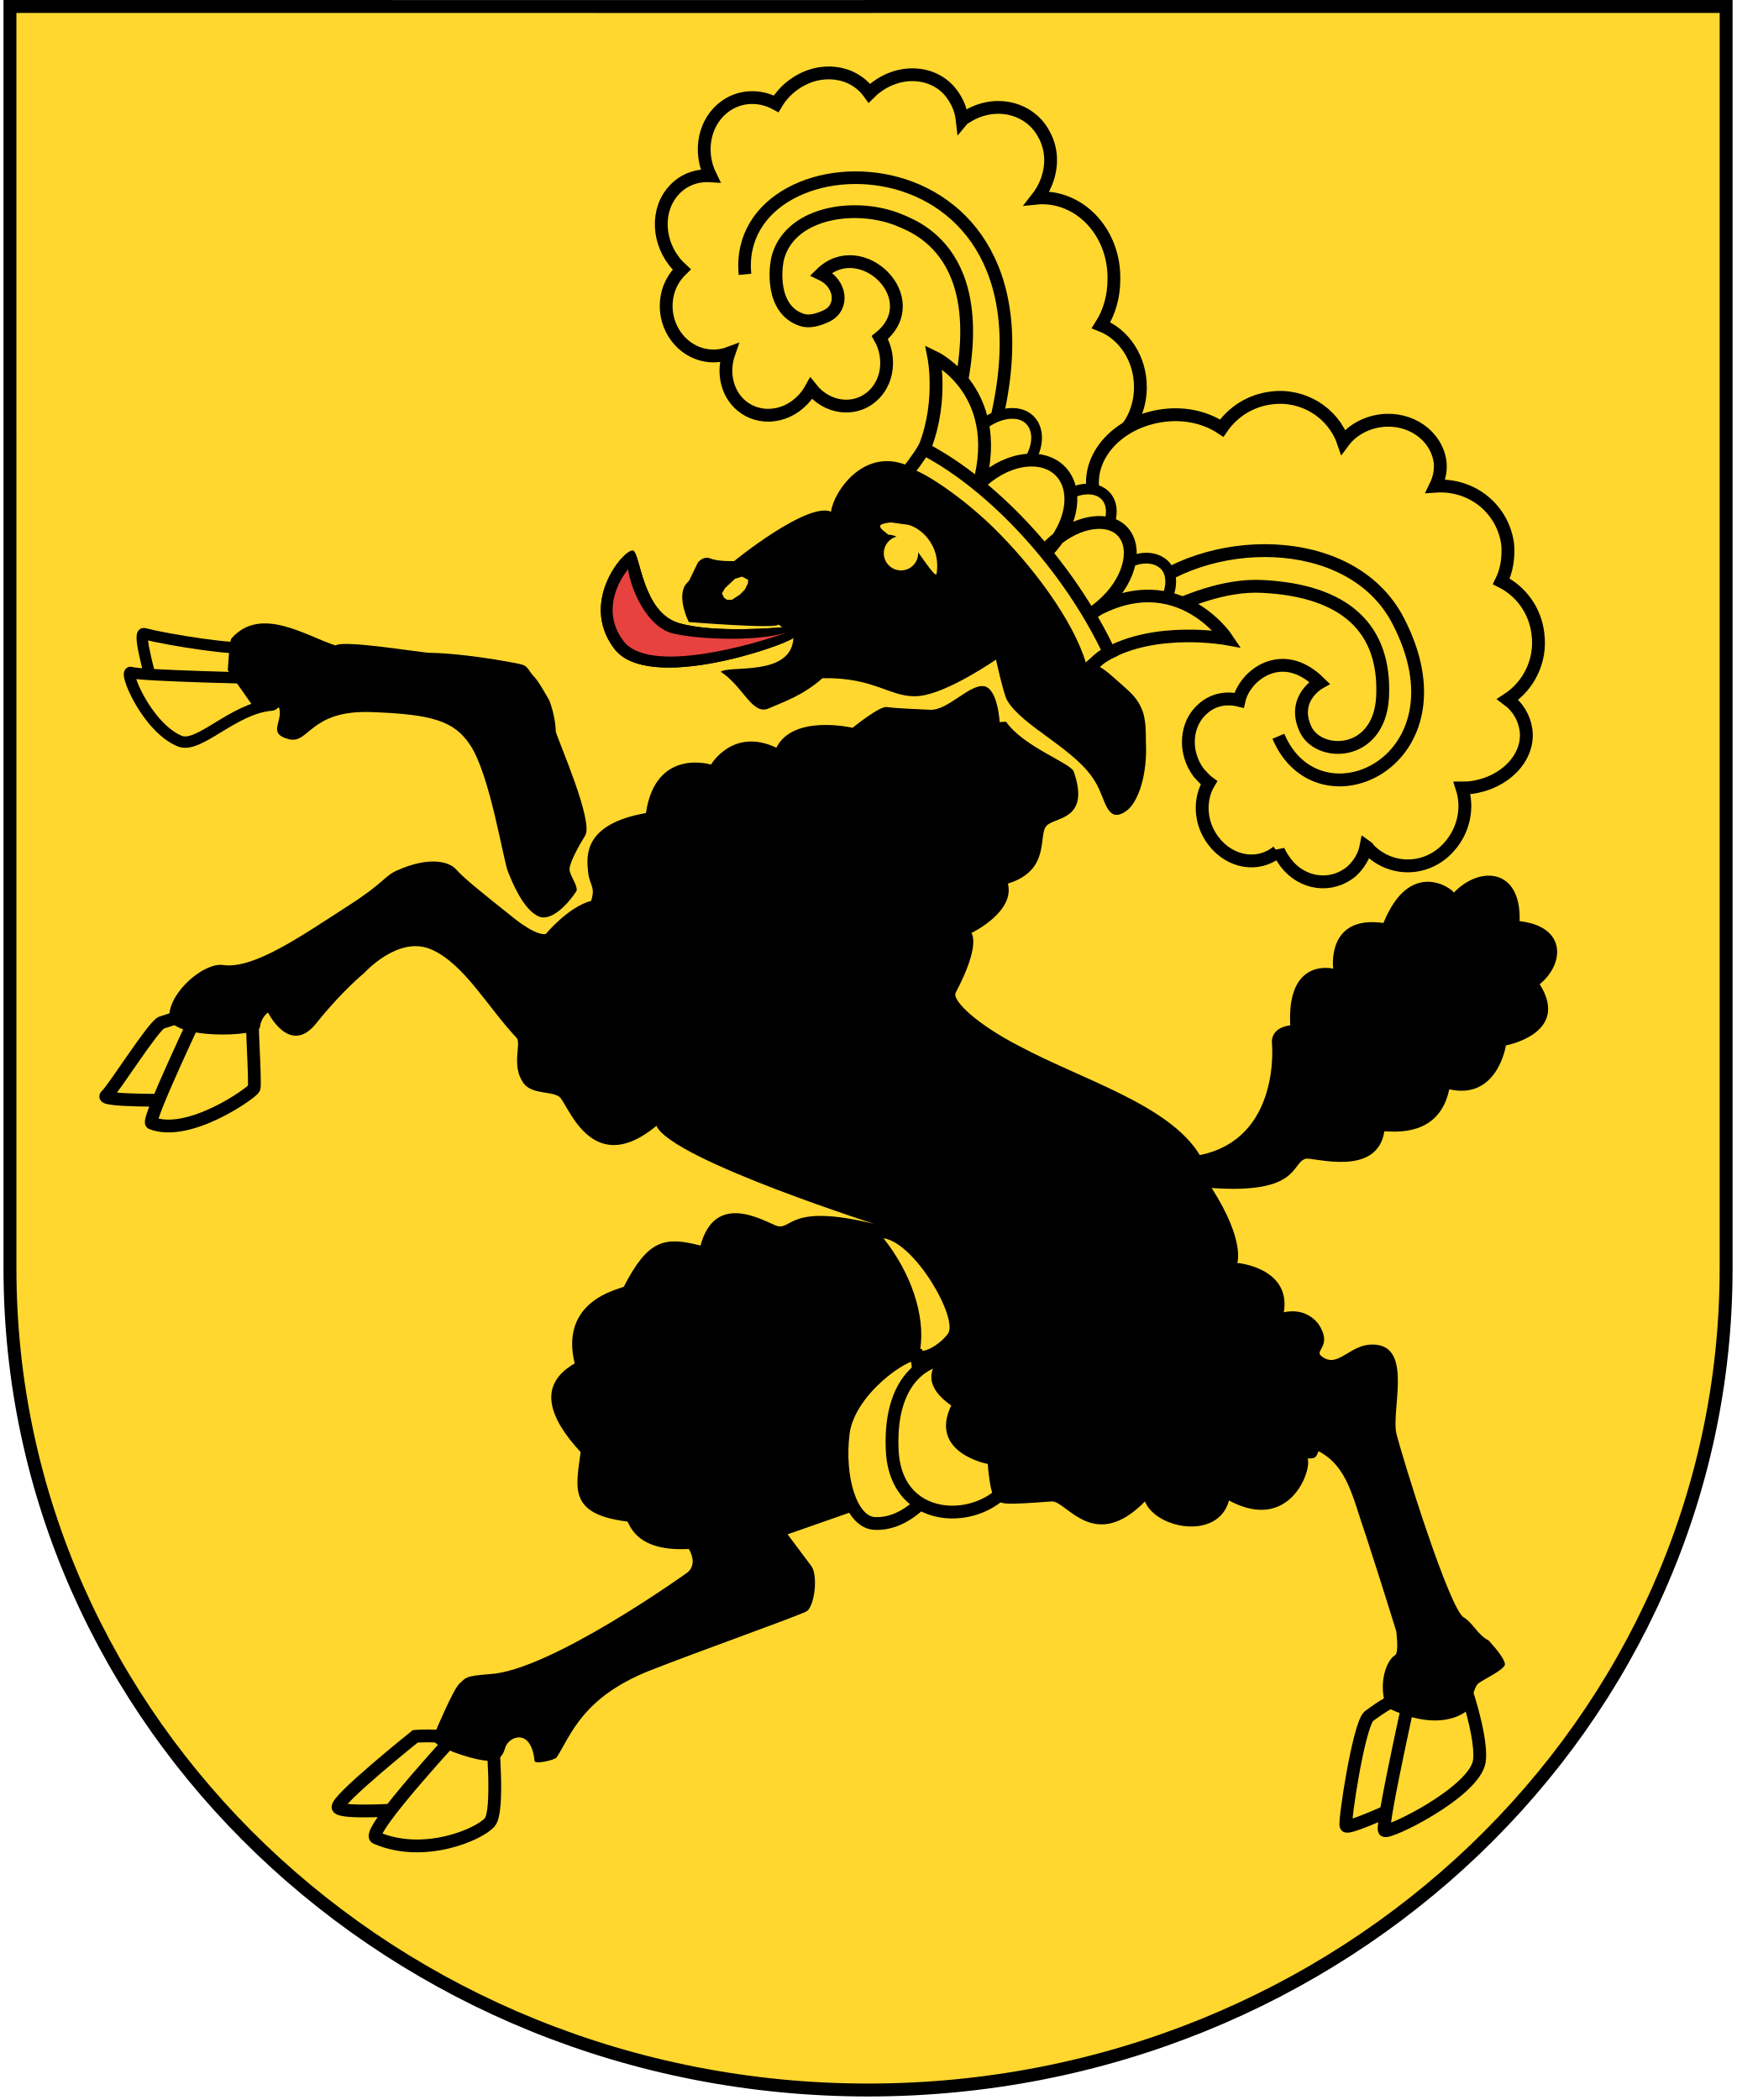
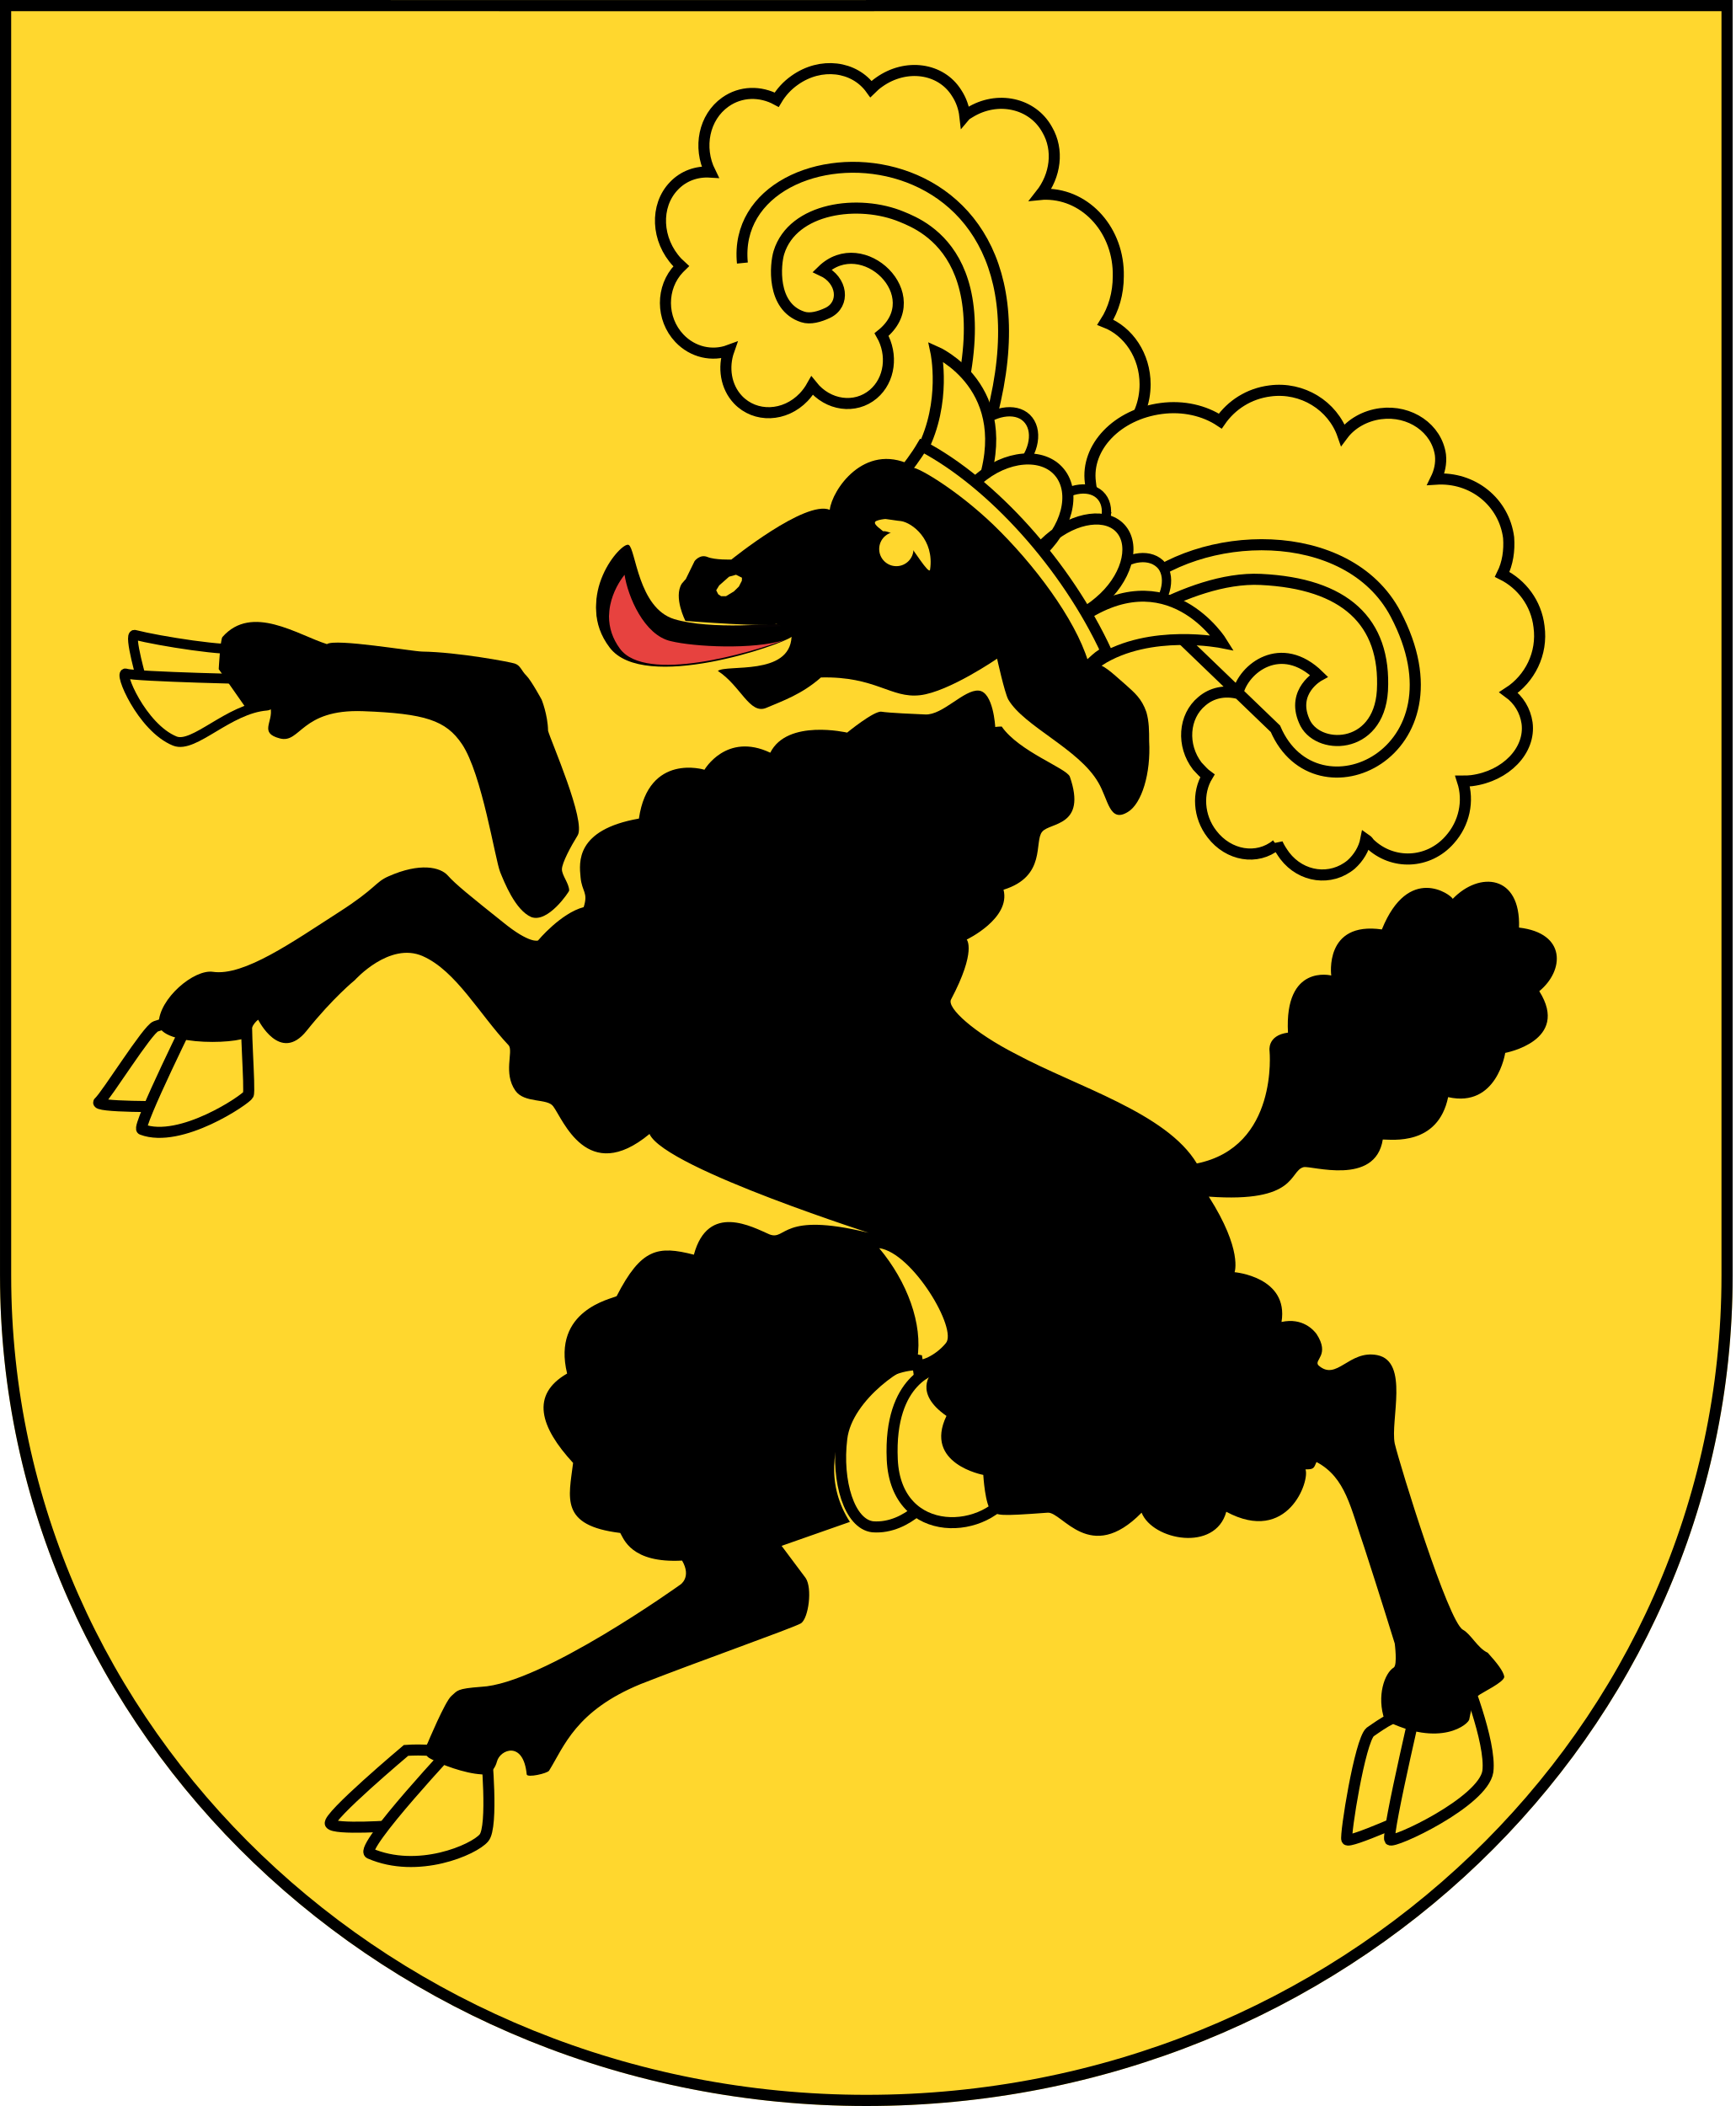
- <svg xmlns="http://www.w3.org/2000/svg" height="2298" width="1900">
-   <path d="M949.4 7.069H1889v1381c0 497-420 899-939 899-518.7 0-939.1-402-939.1-899l-.02-1381 938.5.069z" fill="#ffd72e" />
-   <path d="M949.4 7.069H1889v1381c0 497-420 899-939 899-518.7 0-939.1-402-939.1-899l-.02-1381 938.5.069z" stroke="#000" stroke-width="14.14" fill="none" />
-   <path d="M166.5 747.7s60.5 14.3 93.1 2.5c19.4-7 21.1-43.5 15.7-42-14.6 4.3-91.4-8-117.7-14.8-7.5-1.9 8.9 54.3 8.9 54.3z" stroke="#000" stroke-miterlimit="10" stroke-width="12.43" fill="none" />
-   <path d="M294 742.6s-141.5-3.1-150.5-6.7c-9.1-3.6 16.9 60.1 53.2 75.1 20.9 8.6 58.5-36 100.2-39.4 10.3-.8-2.9-29-2.9-29" fill="#ffd72e" />
-   <path d="M253.4 698.5c-2.4 2.5-4.1 35-4.1 35l31.8 45.3s25.5-8.5 24.7-3c3.1 15.2-12.9 27 10 33 22.8 6.1 22.7-32 90.6-29.6 67.8 2.5 90.5 10 107.9 35.7 22 32.5 36.2 126 41.8 139.5 4.2 10.1 16.1 40.9 33.7 48.6 18.4 7 41.4-27.7 41.4-28.7 0-7.8-7.9-16.4-7.9-23.2 0-6.9 9.8-25.1 17.1-36.8 9.5-15.3-29.6-103.7-32.2-113.8-.3-17.4-7-33.8-7-33.8s-11.3-20.8-16.6-26.1c-5.4-5.2-6.4-11.2-12.8-13.2-4.7-1.6-61.8-12.4-100.8-13-11.3-.2-94.5-14.5-103.8-8.1-32.1-10.1-81.7-44-113.8-7.8" />
-   <path d="M1003 1482c1 6 19 140 19 144s-28.3 44-66.3 41c-24.8-3-38.7-50-33-98 5.6-48 68.4-90 80.3-87z" stroke="#000" stroke-width="13.99" fill="none" />
-   <path d="M1108 1618c-27-43-83-129-83-129s-52.7 10-48.6 98c4.2 88 106.6 81 131.6 31" fill="#ffd72e" />
-   <g stroke="#000" fill="none">
-     <path d="M1108 1618c-27-43-83-129-83-129s-52.7 10-48.6 98c4.2 88 106.6 81 131.6 31z" stroke-width="13.99" />
-     <path d="M294 742.6s-141.5-3.1-150.5-6.7c-9.1-3.6 16.9 60.1 53.2 75.1 20.9 8.6 58.5-36 100.2-39.4 10.3-.8-2.9-29-2.9-29z" stroke-miterlimit="10" stroke-width="12.43" />
-     <path d="M225.9 1104l-33.3 100s-84.5 1-76.4-5c8-7 51.9-77 60.6-80s49.1-15 49.1-15z" stroke-miterlimit="10" stroke-width="13.99" />
-   </g>
-   <path d="M222.5 1096s58.3 9 54.7 8 3.1 83 .7 87c-2.3 5-71.3 54-112 38-6-2 56.6-133 56.6-133" fill="#ffd72e" />
-   <path d="M222.5 1096s58.3 9 54.7 8 3.1 83 .7 87c-2.3 5-71.3 54-112 38-6-2 56.6-133 56.6-133z" stroke="#000" stroke-miterlimit="10" stroke-width="13.99" fill="none" />
-   <path d="M454.5 1900s41.7-3 48.9 7-60.1 73-60.1 73-69.2 5-73.3-2 84.5-78 84.5-78z" stroke="#000" stroke-width="13.99" fill="none" />
-   <path d="M508.2 1888l30.4 11s7.9 83-2.6 95c-10.7 13-72.2 40-124.6 17-12.3-6 96.8-123 96.8-123" fill="#ffd72e" />
-   <path d="M508.2 1888l30.4 11s7.9 83-2.6 95c-10.7 13-72.2 40-124.6 17-12.3-6 96.8-123 96.8-123zm989.8-10c14-10 29-22 53-23l-4 114s-72 34-74 29 14-110 25-120z" stroke="#000" stroke-width="13.99" fill="none" />
-   <path d="M1550 1824s-39 173-35 179c3 5 99-42 104-76 4-33-26-110-26-110l-43 7z" fill="#ffd72e" />
-   <path d="M1550 1824s-39 173-35 179c3 5 99-42 104-76 4-33-26-110-26-110l-43 7z" stroke="#000" stroke-width="13.99" fill="none" />
-   <path d="M1037 1460c-11 14-28 21-30 17 6-38-10.6-85-40.2-122 35.2 5 83.2 90 70.2 105m-471.4-324c4.9 7-6.2 30 7.1 49 9.8 14 34.8 8 41.1 17 10.6 14 36.9 86 104.6 30 17 38 257.1 113 237 107-94.6-23-88.1 9-106.6 2-18.5-8-66.7-35-82.2 22-39-10-57.2-7-83.9 45-5.4 3-70.6 15-53.8 84-40 23-29.5 58 6.5 97-4.7 38-14.7 68 51.2 76 3.8 6 11.5 33 67.2 30 10.5 18-1.8 26-1.8 26s-150.6 108-216.6 111c-26.7 2-25.4 4-32.3 10s-25.7 51-25.7 51-7.5 12 3.1 17c10.4 6 36.9 16 55.3 17 5.6 1 13.6-2 16.9-14 3.4-13 28.7-23 32.3 14 .4 4 22.4-1 24.3-4 16.2-26 28.8-65 99.5-94 58.3-23 166-61 174.3-66 8.2-6 12.3-38 5-49-7.4-10-26.2-35-26.2-35s68.3-24 74.2-26c-50.6-78 20.3-179 89.9-163-2 2-21 23 15 48-25 52 40 64 40 64s2 34 9 39 7 6 61 2c16-1 46 57 102 0 12 30 80 43 92-1 67 36 91-34 86-46 9 0 9-1 12-8 32 17 37 50 52 93 16 49 33 104 33 104s3 23-1 26c-10 6-19 31-10 57 61 31 92 4 92-1 1-5 4-21 9-25s29-15 29-21c-1-6-8-15-18-26-11-5-18-20-27-25-16-9-68-177-74-202-5-25 16-89-19-96-31-6-44 29-64 11-5-6 13-11-2-34-3-4-15-18-38-13 8-49-51-54-51-54s9-24-28-82c97 7 87-28 103-32 8-2 78 21 86-30 10 0 60 7 71-46 53 12 62-48 62-48s71-13 37-67c27-22 30-63-22-69 2-57.5-43-61.3-72-31.2-2-4.6-48-38.2-77 33.2-63-9-55 50-55 50s-51-13-47 62c-23 3-20 20-20 20s10 104-79 122c-33-55-130-83-197-119-45-23-75-50-70-59 28-53 17-65 17-65s48-22.9 40-54.1c47-14.5 33-52.6 42-62.9 8-10.3 49-5.3 30-59.9-4-9.3-55-27.1-74-54.3-4 0-7 .5-7 .5s-2-38.2-18-39.5-39 26.8-58 25.9c-10-.4-39.6-1.7-47.6-3-8.1-1.2-37.3 22.7-37.3 22.7s-65-15.2-83.5 21.8c-47.7-22.6-71.5 18.5-71.5 18.5s-60.7-18.9-71.2 53c-69.1 12.1-64.9 47.7-63.4 63.6 1.4 16 8.6 16.2 3.4 32.5-24.9 6.5-49.6 36.2-49.6 36.2s-8.9 4-38.3-20c-35-27.9-51.6-41.3-59.7-50.5-8.2-9.2-30.3-14.3-64.5.9-14.8 6.5-12.8 12.6-54.2 39.1-49.1 31.5-102.7 69.5-136.5 64.5-20.5-3-58.5 29-58.9 56-.3 26 98.2 23 99.3 12 1.2-11 8.8-16 8.8-16s23.8 48 52.6 12 52.4-55 52.4-55 37.6-42 73.8-26 61.4 63 93.5 97" />
-   <path d="M815.3 300.2C799.4 138.5 1185 135 1084 483.4" stroke="#000" stroke-width="13.8" fill="none" />
-   <path d="M1145 616.5c10 7.9 72-130.1 84-142.9 12-12.7 19-30.4 19-50.1 0-31.2-18-57.8-43-67.6 9-14.2 14-31.4 14-50.1 1-48.9-34-88.9-78-89.3-2-.1-4 .1-6 .3 16-20.4 20-48.4 7-70.7-16-29.1-54-37.3-84-18.4-2 1.1-4 2.4-5 3.6-1-8.9-4-17.5-9-25.1-17-27.26-54.8-32.45-83.7-11.75-3.3 2.3-6.2 4.86-8.9 7.55-18-25.25-54.3-29.77-82.5-9.59-8.2 5.79-14.7 13.09-19.5 21.19-17.6-9.6-38.8-9.4-55.6 2.6-23.1 16.5-29.6 49.3-16.4 76.2-14.5-.9-28.7 4-39.1 15-20.9 21.7-19.2 59 3.6 83.4 1.4 1.4 2.9 2.8 4.3 4.1-.8.8-1.6 1.5-2.4 2.3-19.8 20.7-19.7 54.8.3 76.1 14.6 15.5 35.6 19.9 53.6 13.2-6.5 18.6-3.4 39.6 9.8 53.7 18.8 19.9 50.6 18.8 71.1-2.7 3.6-3.8 6.6-8 9.1-12.5 17.2 21.7 46.6 25.8 66.2 9.2 18.1-15.4 21.4-43.1 9-64.9 52.1-42.2-20.6-112.6-64.3-69.6 22.1 10.3 25.1 36.6 6.2 45.9-9 4.3-19.1 7.2-27.2 4.5-34.3-11.2-29.6-57.8-25.8-70.1 15-48.9 86.4-58.5 133.2-38.8 24 10 122 49 42 264.6" stroke="#000" stroke-width="14" fill="none" />
-   <path d="M1650 765.4c23-15 37-42.6 33-72-3-25.9-19-46.7-40-57.2 6-12.2 8-25.9 7-40.2-5-39-39-66.7-79-64 4-8.2 6-17.1 5-26.4-4-29.2-33-49.4-65-45.2-17 2.2-32 11-41 23.2-11-32-44-52.8-79-48.1-23 2.9-42 15.5-54 33-17-11.4-40-17-64-13.8-48 6.3-82 42.4-77 80.8 1 12.3 6 23.4 14 32.4l-71 48.5 66 94.7s95-73.4 176-69.4c91 4.4 136 45.8 132 121.7-4 66.1-72 65.6-85 32.9-14-32.6 16-49.2 16-49.2-41-40.5-82-7.9-88 19.2-14-3.4-28-.8-39 8.7-20 16.7-22 48.4-5 70.8 4 4.2 7 7.9 11 10.8-11 18.3-10 44.3 5 63.7 18 23.7 49 28.9 70 11.6 0-.4 1-.9 1-1.3 2 4.7 5 9.2 8 13.4 18 23.7 50 28 72 9.6 8-7.2 14-17 16-27.5 2 1.4 3 2.9 4 4.3 25 24.3 64 22.5 87-3.9 16-17.9 21-42.5 14-64.2 4 0 7-.1 10-.5 37-4.9 64-33.1 60-63.1-2-13.6-9-25.2-20-33.3" fill="#ffd72e" />
-   <path d="M1650 765.4c23-15 37-42.6 33-72-3-25.9-19-46.7-40-57.2 6-12.2 8-25.9 7-40.2-5-39-39-66.7-79-64 4-8.2 6-17.1 5-26.4-4-29.2-33-49.4-65-45.2-17 2.2-32 11-41 23.2-11-32-44-52.8-79-48.1-23 2.9-42 15.5-54 33-17-11.4-40-17-64-13.8-48 6.3-82 42.4-77 80.8 1 12.3 6 23.4 14 32.4l-71 48.5 66 94.7s95-73.4 176-69.4c91 4.4 136 45.8 132 121.7-4 66.1-72 65.6-85 32.9-14-32.6 16-49.2 16-49.2-41-40.5-82-7.9-88 19.2-14-3.4-28-.8-39 8.7-20 16.7-22 48.4-5 70.8 4 4.2 7 7.9 11 10.8-11 18.3-10 44.3 5 63.7 18 23.7 49 28.9 70 11.6 0-.4 1-.9 1-1.3 2 4.7 5 9.2 8 13.4 18 23.7 50 28 72 9.6 8-7.2 14-17 16-27.5 2 1.4 3 2.9 4 4.3 25 24.3 64 22.5 87-3.9 16-17.9 21-42.5 14-64.2 4 0 7-.1 10-.5 37-4.9 64-33.1 60-63.1-2-13.6-9-25.2-20-33.3zm-251 40.3c44 104.1 211 27.3 131-126.5-52-100.2-214-95.1-287-25.6" stroke="#000" stroke-width="14.06" fill="none" />
-   <path d="M1141 605.6c11 13.7 35 10.8 54-6.2 20-17 27-41.9 16-55.6s-36-10.9-55 6.2c-19 17-26 41.9-15 55.6m-82-82.1c11 14.3 36 12.1 55-5 20-17 26-42.5 15-56.7-11-14.3-36-12.1-56 4.9-19 17.1-25 42.6-14 56.8m145 159.4c12 14.2 37 11.7 56-5.7 20-17.4 27-43 16-57.2-12-14.3-37-11.7-56 5.6-20 17.4-27 43.1-16 57.3" fill="#ffd72e" />
-   <path d="M1141 605.6c11 13.7 35 10.8 54-6.2 20-17 27-41.9 16-55.6s-36-10.9-55 6.2c-19 17-26 41.9-15 55.6zm-82-82.1c11 14.3 36 12.1 55-5 20-17 26-42.5 15-56.7-11-14.3-36-12.1-56 4.9-19 17.1-25 42.6-14 56.8zm145 159.4c12 14.2 37 11.7 56-5.7 20-17.4 27-43 16-57.2-12-14.3-37-11.7-56 5.6-20 17.4-27 43.1-16 57.3z" stroke="#000" stroke-width="11.73" fill="none" />
-   <path d="M1008 498.9c25-52.7 14-108.2 14-108.2s83 39.3 46 151c-4-3.7-39-31.1-60-42.8m201 218.2c55-32.6 134-17.9 134-17.9s-59-89.1-159-22c4 3.4 17 18.8 25 39.9" fill="#ffd72e" />
-   <path d="M1008 498.9c25-52.7 14-108.2 14-108.2s83 39.3 46 151c-4-3.7-39-31.1-60-42.8z" stroke="#000" stroke-width="14.06" fill="none" />
-   <path d="M1209 717.1c55-32.6 134-17.9 134-17.9s-59-89.1-159-22c4 3.4 17 18.8 25 39.9z" stroke="#000" stroke-width="13.8" fill="none" />
-   <path d="M868.3 698c-10.2 8.6-159.1 60.8-196.1 11.8-39.8-52.5 13.1-111.3 20.9-107.1 7.7 4.2 10.2 67.4 49.8 79.1 39.5 11.7 113.4 4.6 113.4 4.6l12 11.6z" fill="#050102" />
-   <path d="M1051 617.1c19 22.8 58 19.2 89-8s41-67.8 23-90.6-58-19.3-88 7.9c-31 27.3-42 67.9-24 90.7" fill="#ffd72e" />
-   <path d="M1128 673c15 19.1 50 14.4 78-10.3 29-24.8 39-60.2 24-79.3-15-19-50-14.4-78 10.4-28 24.7-39 60.2-24 79.2" fill="#ffd72e" />
-   <path d="M1051 617.1c19 22.8 58 19.2 89-8s41-67.8 23-90.6-58-19.3-88 7.9c-31 27.3-42 67.9-24 90.7zm77 55.9c15 19.1 50 14.4 78-10.3 29-24.8 39-60.2 24-79.3-15-19-50-14.4-78 10.4-28 24.7-39 60.2-24 79.2z" stroke="#000" stroke-width="14.06" fill="none" />
-   <path d="M987.3 523.8C1099 586.1 1165 697.5 1182 737.3c14-6.9 19-17.5 32-23.3-44-93.6-126-183-203-222.9-7 11.7-14.9 21.6-23.7 32.7" fill="#ffd72e" />
-   <path d="M987.3 523.8C1099 586.1 1165 697.5 1182 737.3c14-6.9 19-17.5 32-23.3-44-93.6-126-183-203-222.9-7 11.7-14.9 21.6-23.7 32.7z" stroke="#000" stroke-width="14.06" fill="none" />
-   <path d="M1086 576.2c44 42.8 88 102.3 102 148-2 2.7 7-2 3-.1 17 6.4 20 10.6 38 26.3 9 8.2 17 14.7 22 29.4 3 10.4 3 21 3 31.6 2 35.1-8 68.1-23 77.1-20 12.4-21-13.9-32-32.3-21-36.5-80-60.7-97-90.1-4-7.6-12-44.3-12-44.3s-52 36-83 39.7c-31.7 3.7-47.8-20.7-107-19.3-20.7 18.4-41.4 25.5-58.8 33-18.1 7.9-27.6-23.9-52.4-40.1 9.4-7.4 77.5 5.7 79.5-37.1-10.2 8.6-159.1 60.8-196.1 11.8-39.8-52.5 13.1-111.3 20.9-107.1 7.7 4.2 10.2 67.4 49.8 79.1 39.5 11.7 113.4 4.6 113.4 4.6s-2.5-1.5-4.4-3c-1.4 5.1-98.1-2.7-98.1-2.7s-13.1-25.7-3.9-40.5c3.8-4.7 4.2-4.7 4.2-4.7l9.6-19.8s5.7-7.9 13.9-4.5 25.8 2.8 25.8 2.8 79.7-65 106.1-54.1c2.4-21.2 36.7-73.4 87.2-48.9 3.1-1.9.1 2 2.5 3.1 6.8.2 47.8 24.4 86.8 62.1" />
-   <path d="M671.8 654.9c-.9 4.2-1.3 8.3-1.4 12.2 0 12.2 3.9 23.7 11.8 34.2 28 37.3 141.8 4.2 179-9.2-34.2 10.6-98.7 7.3-123.7 1.3-29.1-6.3-46.7-47.5-50.2-70.2v-.1c-5.7 7-12.6 18.2-15.5 31.8" fill="#e7423f" />
-   <g fill="#ffd72e">
-     <path d="M999.8 598.2c-2-1.8-19.6-13.8-27.5-13-2.4-2.3-13.3-8.8-7.4-11.4 3.1-1.4 9-2.1 10.2-2.1 1.3 0 14.4 2.2 17.2 2.3 12.7 1.8 37.7 20.6 32.7 53.7-1 6.7-20-24.8-25.2-29.5m-195.4 35.1l7.7-2.3 6.6 3.5-.1 3.5-3.3 6.9-5.5 5.7-8.8 5.7h-5.5l-3.2-2.3-2.2-4.7 3.3-5.7 11-10.3z" />
-     <circle cx="986" cy="605.4" r="18.8" />
+ <svg xmlns="http://www.w3.org/2000/svg" width="445" height="540" viewBox="0 0 445 540">
+   <g fill="none" fill-rule="evenodd">
+     <path fill="#FFD72E" fill-rule="nonzero" d="M222.031,9.4661121e-15 L444.318,0 L444.318,327.079 C444.318,444.789 344.956,540 222.173,540 C99.461,540 0.005,444.789 0.005,327.079 L0,0 L222.026,0.016 L222.031,9.4661121e-15 Z" />
+     <path stroke="#000" stroke-width="2.863" d="M223.107,1.432 L223.102,1.448 L1.432,1.432 L1.436,327.079 C1.436,443.948 100.2,538.568 222.173,538.568 C344.188,538.568 442.886,443.976 442.886,327.079 L442.886,1.432 L223.107,1.432 Z" />
+     <path stroke="#000" stroke-width="2.517" d="M36.633,175.402 C36.633,175.402 50.776,178.725 58.397,175.983 C62.932,174.356 63.329,165.872 62.067,166.221 C58.654,167.22 40.701,164.361 34.553,162.781 C32.8,162.339 36.633,175.402 36.633,175.402 Z" />
+     <path fill="#FFD72E" fill-rule="nonzero" d="M66.583,174.246 C66.583,174.246 33.338,173.532 31.224,172.702 C29.086,171.872 35.194,186.554 43.723,190.012 C48.633,191.994 57.467,181.714 67.264,180.93 C69.684,180.746 66.583,174.246 66.583,174.246" />
+     <path fill="#000" fill-rule="nonzero" d="M57.054,163.318 C56.49,163.907 56.09,171.573 56.09,171.573 L63.573,182.257 C63.573,182.257 69.573,180.252 69.385,181.55 C70.115,185.135 66.35,187.918 71.738,189.333 C77.104,190.772 77.08,181.785 93.058,182.351 C109.013,182.941 114.355,184.71 118.449,190.772 C123.626,198.437 126.968,220.49 128.286,223.674 C129.274,226.056 132.074,233.321 136.216,235.137 C140.546,236.788 145.958,228.603 145.958,228.367 C145.958,226.528 144.099,224.499 144.099,222.896 C144.099,221.268 146.405,216.975 148.123,214.216 C150.359,210.607 141.158,189.757 140.546,187.375 C140.475,183.271 138.899,179.403 138.899,179.403 C138.899,179.403 136.24,174.497 134.992,173.247 C133.722,172.021 133.486,170.606 131.98,170.134 C130.874,169.757 117.437,167.209 108.26,167.068 C105.601,167.021 86.022,163.648 83.834,165.157 C76.28,162.775 64.608,154.78 57.054,163.318" />
+     <path stroke="#000" stroke-width="2.833" d="M235.185,348.67 C235.425,350.059 239.756,381.075 239.756,382.001 C239.756,382.926 232.947,392.185 223.805,391.49 C217.839,390.796 214.495,379.917 215.866,368.807 C217.213,357.697 232.322,347.976 235.185,348.67 Z" />
+     <path fill="#FFD72E" fill-rule="nonzero" d="M258.452,381.669 C252.145,371.391 239.064,350.835 239.064,350.835 C239.064,350.835 226.753,353.225 227.711,374.259 C228.692,395.293 252.612,393.62 258.452,381.669" />
+     <g stroke="#000" transform="translate(25.295 172.668)">
+       <path stroke-width="2.833" d="M234.257,209.001 C227.95,198.723 214.868,178.167 214.868,178.167 C214.868,178.167 202.558,180.557 203.515,201.591 C204.497,222.625 228.417,220.952 234.257,209.001 Z" />
+       <path stroke-width="2.517" d="M42.387,1.578 C42.387,1.578 9.143,0.864 7.028,0.034 C4.89,-0.796 10.999,13.886 19.527,17.343 C24.437,19.326 33.271,9.046 43.068,8.262 C45.488,8.078 42.387,1.578 42.387,1.578 Z" />
+       <path stroke-width="2.833" d="M26.395,86.884 L18.423,111.064 C18.423,111.064 -1.808,111.306 0.131,109.855 C2.046,108.163 12.557,91.236 14.64,90.511 C16.723,89.786 26.395,86.884 26.395,86.884 Z" />
+     </g>
+     <path fill="#FFD72E" fill-rule="nonzero" d="M50.171,258.452 C50.171,258.452 64.365,260.56 63.488,260.326 C62.612,260.091 64.243,279.762 63.659,280.699 C63.099,281.87 46.3,293.344 36.392,289.598 C34.931,289.129 50.171,258.452 50.171,258.452" />
+     <path stroke="#000" stroke-width="2.833" d="M50.171 258.452C50.171 258.452 64.365 260.56 63.488 260.326 62.612 260.091 64.243 279.762 63.659 280.699 63.099 281.87 46.3 293.344 36.392 289.598 34.931 289.129 50.171 258.452 50.171 258.452zM104.124 448.819C104.124 448.819 113.701 448.096 115.355 450.505 117.008 452.915 101.551 468.096 101.551 468.096 101.551 468.096 85.658 469.301 84.716 467.614 83.774 465.928 104.124 448.819 104.124 448.819z" />
+     <path fill="#FFD72E" fill-rule="nonzero" d="M117.561,445.418 L124.707,447.984 C124.707,447.984 126.563,467.353 124.096,470.153 C121.581,473.186 107.126,479.487 94.81,474.12 C91.919,472.72 117.561,445.418 117.561,445.418" />
+     <path stroke="#000" stroke-width="2.833" d="M117.561,446.517 L124.707,449.084 C124.707,449.084 126.563,468.452 124.096,471.253 C121.581,474.286 107.126,480.587 94.81,475.22 C91.919,473.82 117.561,446.517 117.561,446.517 Z M351.356,444.107 C354.705,441.808 358.292,439.049 364.033,438.819 L363.076,465.03 C363.076,465.03 345.855,472.847 345.377,471.697 C344.899,470.548 348.725,446.406 351.356,444.107 Z" />
+     <path fill="#FFD72E" fill-rule="nonzero" d="M364.863,430.532 C364.863,430.532 355.437,470.347 356.404,471.728 C357.129,472.879 380.332,462.062 381.541,454.237 C382.507,446.642 375.256,428.921 375.256,428.921 L364.863,430.532 Z" />
+     <path stroke="#000" stroke-width="2.833" d="M364.863,430.532 C364.863,430.532 355.437,470.347 356.404,471.728 C357.129,472.879 380.332,462.062 381.541,454.237 C382.507,446.642 375.256,428.921 375.256,428.921 L364.863,430.532 Z" />
+     <path fill="#000" fill-rule="nonzero" d="M242.526,344.428 C239.851,347.679 235.718,349.305 235.232,348.376 C236.691,339.55 232.655,328.634 225.458,320.041 C234.016,321.202 245.686,340.944 242.526,344.428 M130.488,268.084 C131.644,269.738 129.024,275.172 132.164,279.661 C134.477,282.968 140.378,281.551 141.865,283.677 C144.368,286.985 150.576,303.995 166.557,290.765 C170.57,299.743 227.246,317.462 222.502,316.044 C200.171,310.61 201.705,318.171 197.338,316.517 C192.971,314.627 181.593,308.248 177.935,321.715 C168.728,319.352 164.432,320.061 158.13,332.346 C156.855,333.055 141.464,335.89 145.43,352.192 C135.988,357.626 138.466,365.895 146.964,375.109 C145.855,384.087 143.494,391.174 159.05,393.064 C159.947,394.482 161.765,400.861 174.913,400.152 C177.392,404.405 174.488,406.295 174.488,406.295 C174.488,406.295 138.938,431.811 123.359,432.519 C117.056,432.992 117.363,433.465 115.734,434.882 C114.105,436.3 109.668,446.931 109.668,446.931 C109.668,446.931 107.897,449.766 110.399,450.948 C112.854,452.365 119.11,454.728 123.453,454.964 C124.775,455.2 126.664,454.491 127.443,451.656 C128.245,448.585 134.217,446.222 135.067,454.964 C135.162,455.909 140.355,454.728 140.803,454.019 C144.627,447.876 147.602,438.662 164.291,431.811 C178.053,426.377 203.476,417.399 205.435,416.218 C207.371,414.8 208.338,407.24 206.615,404.641 C204.868,402.278 200.431,396.372 200.431,396.372 C200.431,396.372 216.553,390.702 217.946,390.229 C206.001,371.801 222.738,347.939 239.167,351.719 C238.695,352.192 234.21,357.153 242.708,363.06 C236.806,375.345 252.15,378.18 252.15,378.18 C252.15,378.18 252.622,386.213 254.275,387.394 C255.927,388.576 255.927,388.812 268.674,387.867 C272.451,387.631 279.532,401.333 292.751,387.867 C295.584,394.954 311.636,398.026 314.468,387.631 C330.284,396.136 335.949,379.598 334.769,376.763 C336.893,376.763 336.893,376.526 337.602,374.873 C345.155,378.889 346.336,386.685 349.876,396.845 C353.653,408.421 357.666,421.415 357.666,421.415 C357.666,421.415 358.374,426.849 357.43,427.558 C355.07,428.976 352.945,434.882 355.07,441.025 C369.469,448.349 376.787,441.97 376.787,440.789 C377.023,439.607 377.731,435.827 378.911,434.882 C380.091,433.937 385.757,431.338 385.757,429.921 C385.521,428.503 383.868,426.377 381.508,423.778 C378.911,422.597 377.259,419.053 375.134,417.872 C371.357,415.745 359.083,376.054 357.666,370.147 C356.486,364.241 361.443,349.12 353.181,347.467 C345.864,346.049 342.795,354.318 338.074,350.066 C336.893,348.648 341.142,347.467 337.602,342.033 C336.893,341.088 334.061,337.78 328.632,338.961 C330.52,327.385 316.593,326.203 316.593,326.203 C316.593,326.203 318.717,320.533 309.983,306.83 C332.881,308.484 330.52,300.215 334.297,299.27 C336.185,298.798 352.709,304.232 354.598,292.182 C356.958,292.182 368.761,293.836 371.357,281.314 C383.868,284.15 385.993,269.974 385.993,269.974 C385.993,269.974 402.753,266.903 394.727,254.145 C401.1,248.947 401.808,239.261 389.534,237.843 C390.006,224.258 379.383,223.36 372.538,230.472 C372.066,229.385 361.207,221.447 354.362,238.316 C339.49,236.189 341.379,250.128 341.379,250.128 C341.379,250.128 329.34,247.057 330.284,264.776 C324.855,265.485 325.563,269.502 325.563,269.502 C325.563,269.502 327.923,294.072 306.915,298.325 C299.125,285.331 276.228,278.716 260.412,270.21 C249.789,264.776 242.708,258.397 243.888,256.271 C250.498,243.75 247.901,240.914 247.901,240.914 C247.901,240.914 259.232,235.504 257.343,228.133 C268.438,224.707 265.133,215.706 267.257,213.272 C269.146,210.839 278.824,212.02 274.339,199.12 C273.395,196.923 261.356,192.718 256.871,186.292 C255.927,186.292 255.219,186.41 255.219,186.41 C255.219,186.41 254.747,177.385 250.97,177.078 C247.193,176.77 241.764,183.409 237.279,183.197 C234.918,183.102 227.931,182.795 226.042,182.488 C224.13,182.204 217.238,187.851 217.238,187.851 C217.238,187.851 201.894,184.26 197.527,193.001 C186.267,187.662 180.649,197.372 180.649,197.372 C180.649,197.372 166.321,192.907 163.842,209.894 C147.531,212.752 148.522,221.163 148.876,224.92 C149.207,228.7 150.906,228.747 149.679,232.598 C143.801,234.134 137.971,241.151 137.971,241.151 C137.971,241.151 135.87,242.096 128.93,236.426 C120.668,229.834 116.749,226.668 114.837,224.494 C112.902,222.321 107.685,221.116 99.612,224.707 C96.118,226.243 96.59,227.684 86.818,233.945 C75.227,241.387 62.575,250.365 54.596,249.183 C49.757,248.475 40.787,256.035 40.693,262.414 C40.622,268.557 63.873,267.848 64.133,265.249 C64.416,262.65 66.21,261.469 66.21,261.469 C66.21,261.469 71.828,272.809 78.627,264.304 C85.425,255.799 90.996,251.31 90.996,251.31 C90.996,251.31 99.871,241.387 108.417,245.167 C116.962,248.947 122.91,260.051 130.488,268.084" />
+     <path stroke="#000" stroke-width="2.795" d="M190.377,67.447 C186.648,29.905 277.077,29.092 253.391,109.98" />
+     <path stroke="#000" stroke-width="2.835" d="M269.233,143.996 C271.603,145.857 286.298,113.359 289.142,110.344 C291.987,107.353 293.646,103.185 293.646,98.546 C293.646,91.198 289.379,84.934 283.454,82.626 C285.587,79.282 286.772,75.232 286.772,70.828 C287.009,59.312 278.714,49.893 268.285,49.798 C267.811,49.775 267.337,49.822 266.863,49.869 C270.655,45.065 271.603,38.471 268.522,33.22 C264.73,26.367 255.724,24.436 248.613,28.886 C248.139,29.145 247.665,29.452 247.428,29.734 C247.191,27.638 246.48,25.613 245.295,23.823 C241.266,17.404 232.307,16.181 225.457,21.056 C224.675,21.598 223.988,22.201 223.348,22.834 C219.081,16.888 210.478,15.824 203.794,20.576 C201.851,21.939 200.31,23.658 199.172,25.566 C195.001,23.305 189.976,23.352 185.995,26.178 C180.52,30.064 178.979,37.788 182.108,44.123 C178.671,43.911 175.305,45.065 172.84,47.655 C167.887,52.766 168.29,61.55 173.694,67.296 C174.025,67.625 174.381,67.955 174.713,68.261 C174.523,68.45 174.334,68.614 174.144,68.803 C169.451,73.678 169.475,81.708 174.215,86.724 C177.675,90.374 182.653,91.41 186.919,89.833 C185.378,94.213 186.113,99.158 189.242,102.479 C193.697,107.165 201.234,106.906 206.093,101.843 C206.946,100.948 207.657,99.959 208.25,98.899 C212.327,104.009 219.295,104.975 223.94,101.066 C228.23,97.439 229.012,90.916 226.073,85.782 C238.422,75.844 221.191,59.265 210.833,69.392 C216.071,71.817 216.782,78.011 212.303,80.201 C210.17,81.213 207.776,81.896 205.856,81.261 C197.727,78.623 198.841,67.649 199.741,64.752 C203.296,53.237 220.219,50.976 231.311,55.615 C237,57.97 260.227,67.154 241.266,117.927" />
+     <path fill="#FFD72E" fill-rule="nonzero" d="M386.87,177.567 C392.304,174.051 395.611,167.581 394.666,160.69 C393.958,154.619 390.178,149.743 385.217,147.282 C386.634,144.422 387.107,141.211 386.87,137.859 C385.689,128.717 377.657,122.224 368.207,122.857 C369.152,120.935 369.625,118.848 369.388,116.668 C368.443,109.824 361.592,105.089 354.033,106.073 C350.017,106.589 346.473,108.652 344.347,111.511 C341.748,104.01 333.952,99.135 325.684,100.236 C320.25,100.916 315.762,103.87 312.927,107.972 C308.911,105.3 303.477,103.987 297.807,104.737 C286.468,106.214 278.435,114.676 279.617,123.677 C279.853,126.56 281.034,129.162 282.924,131.272 L266.151,142.641 L281.743,164.839 C281.743,164.839 304.186,147.633 323.321,148.571 C344.819,149.602 355.45,159.307 354.505,177.098 C353.56,192.593 337.496,192.475 334.425,184.81 C331.117,177.169 338.205,173.278 338.205,173.278 C328.519,163.784 318.833,171.426 317.415,177.778 C314.108,176.981 310.8,177.591 308.202,179.817 C303.477,183.732 303.004,191.163 307.021,196.413 C307.966,197.398 308.674,198.265 309.619,198.945 C307.021,203.235 307.257,209.329 310.8,213.877 C315.053,219.432 322.376,220.651 327.337,216.596 C327.337,216.502 327.574,216.385 327.574,216.291 C328.046,217.393 328.755,218.448 329.464,219.432 C333.716,224.988 341.276,225.996 346.473,221.682 C348.363,219.995 349.78,217.698 350.253,215.236 C350.725,215.564 350.962,215.916 351.198,216.244 C357.104,221.94 366.317,221.518 371.751,215.33 C375.531,211.134 376.712,205.368 375.058,200.281 C376.003,200.281 376.712,200.258 377.421,200.164 C386.162,199.015 392.54,192.405 391.595,185.373 C391.123,182.185 389.469,179.466 386.87,177.567" />
+     <path stroke="#000" stroke-width="2.847" d="M386.87,177.567 C392.304,174.051 395.611,167.581 394.666,160.69 C393.958,154.619 390.178,149.743 385.217,147.282 C386.634,144.422 387.107,141.211 386.87,137.859 C385.689,128.717 377.657,122.224 368.207,122.857 C369.152,120.935 369.625,118.848 369.388,116.668 C368.443,109.824 361.592,105.089 354.033,106.073 C350.017,106.589 346.473,108.652 344.347,111.511 C341.748,104.01 333.952,99.135 325.684,100.236 C320.25,100.916 315.762,103.87 312.927,107.972 C308.911,105.3 303.477,103.987 297.807,104.737 C286.468,106.214 278.435,114.676 279.617,123.677 C279.853,126.56 281.034,129.162 282.924,131.272 L266.151,142.641 L281.743,164.839 C281.743,164.839 304.186,147.633 323.321,148.571 C344.819,149.602 355.45,159.307 354.505,177.098 C353.56,192.593 337.496,192.475 334.425,184.81 C331.117,177.169 338.205,173.278 338.205,173.278 C328.519,163.784 318.833,171.426 317.415,177.778 C314.108,176.981 310.8,177.591 308.202,179.817 C303.477,183.732 303.004,191.163 307.021,196.413 C307.966,197.398 308.674,198.265 309.619,198.945 C307.021,203.235 307.257,209.329 310.8,213.877 C315.053,219.432 322.376,220.651 327.337,216.596 C327.337,216.502 327.574,216.385 327.574,216.291 C328.046,217.393 328.755,218.448 329.464,219.432 C333.716,224.988 341.276,225.996 346.473,221.682 C348.363,219.995 349.78,217.698 350.253,215.236 C350.725,215.564 350.962,215.916 351.198,216.244 C357.104,221.94 366.317,221.518 371.751,215.33 C375.531,211.134 376.712,205.368 375.058,200.281 C376.003,200.281 376.712,200.258 377.421,200.164 C386.162,199.015 392.54,192.405 391.595,185.373 C391.123,182.185 389.469,179.466 386.87,177.567 Z M327.065,186.867 C337.421,211.047 376.728,193.208 357.898,157.483 C345.659,134.209 307.528,135.393 290.346,151.537 L327.065,186.867 Z" />
+     <path fill="#FFD72E" fill-rule="nonzero" d="M21.012 36.446C23.569 39.682 29.148 38.997 33.566 34.982 38.215 30.967 39.843 25.086 37.285 21.85 34.728 18.614 28.916 19.276 24.499 23.314 20.082 27.33 18.454 33.211 21.012 36.446M1.267 16.508C3.808 19.827 9.584 19.316 13.973 15.348 18.594 11.403 19.98 5.485 17.439 2.19 14.897-1.128 9.122-.618 4.501 3.327.111 7.296-1.275 13.213 1.267 16.508M35.342 54.951C38.225 58.406 44.232 57.798 48.797 53.564 53.603 49.329 55.285 43.099 52.642 39.644 49.759 36.164 43.752 36.797 39.186 41.007 34.381 45.241 32.699 51.495 35.342 54.951" transform="translate(246.354 105.58)" />
+     <path stroke="#000" stroke-width="2.375" d="M266.266,142.027 C268.823,145.263 274.403,144.578 278.82,140.563 C283.47,136.547 285.097,130.666 282.54,127.431 C279.983,124.195 274.171,124.856 269.753,128.895 C265.336,132.91 263.709,138.791 266.266,142.027 Z M247.621,122.089 C250.162,125.407 255.938,124.897 260.328,120.928 C264.948,116.983 266.334,111.066 263.793,107.771 C261.252,104.452 255.476,104.963 250.855,108.908 C246.466,112.876 245.08,118.794 247.621,122.089 Z M281.627,159.556 C284.35,162.819 290.023,162.245 294.335,158.246 C298.874,154.247 300.462,148.363 297.966,145.099 C295.243,141.813 289.569,142.41 285.258,146.386 C280.719,150.385 279.131,156.292 281.627,159.556 Z" />
+     <path fill="#FFD72E" fill-rule="nonzero" d="M236.456 115.401C242.786 103.119 240.001 90.183 240.001 90.183 240.001 90.183 261.015 99.343 251.647 125.377 250.635 124.514 241.773 118.128 236.456 115.401M281.928 169.369C294.863 161.085 313.442 164.82 313.442 164.82 313.442 164.82 299.567 142.179 276.049 159.23 276.99 160.094 280.047 164.007 281.928 169.369" />
+     <path stroke="#000" stroke-width="2.847" d="M236.456,115.401 C242.786,103.119 240.001,90.183 240.001,90.183 C240.001,90.183 261.015,99.343 251.647,125.377 C250.635,124.514 241.773,118.128 236.456,115.401 Z" />
+     <path stroke="#000" stroke-width="2.795" d="M281.928,169.369 C294.863,161.085 313.442,164.82 313.442,164.82 C313.442,164.82 299.567,142.179 276.049,159.23 C276.99,160.094 280.047,164.007 281.928,169.369 Z" />
+     <g fill-rule="nonzero" transform="translate(152.872 116.578)">
+       <path fill="#050102" d="M49.491,46.07 C47.096,48.139 12.134,60.695 3.446,48.909 C-5.899,36.28 6.522,22.137 8.354,23.147 C10.162,24.157 10.749,39.359 20.047,42.174 C29.321,44.988 46.673,43.28 46.673,43.28 L49.491,46.07 Z" />
+       <path fill="#FFD72E" d="M93.343,27.203 C97.858,32.661 107.125,31.799 114.491,25.288 C121.857,18.777 124.233,9.059 119.956,3.601 C115.679,-1.857 106.175,-1.019 99.046,5.492 C91.68,12.027 89.066,21.746 93.343,27.203" />
+       <path fill="#FFD72E" d="M111.578,40.148 C115.145,44.607 123.466,43.51 130.123,37.743 C137.018,31.953 139.395,23.689 135.829,19.23 C132.263,14.794 123.941,15.868 117.284,21.658 C110.627,27.424 108.012,35.712 111.578,40.148" />
+     </g>
+     <path stroke="#000" stroke-width="2.847" d="M245.115,143.91 C249.63,149.173 258.897,148.342 266.263,142.063 C273.629,135.785 276.005,126.413 271.728,121.151 C267.451,115.888 257.946,116.696 250.818,122.974 C243.452,129.276 240.838,138.647 245.115,143.91 Z M263.35,156.726 C266.917,161.185 275.238,160.088 281.895,154.322 C288.79,148.532 291.167,140.267 287.601,135.808 C284.035,131.372 275.713,132.446 269.056,138.236 C262.399,144.003 259.784,152.29 263.35,156.726 Z" />
+     <path fill="#FFD72E" fill-rule="nonzero" d="M230.957,122.121 C256.968,136.871 272.337,163.245 276.296,172.668 C279.556,171.034 280.72,168.525 283.747,167.152 C273.501,144.991 254.407,123.825 236.476,114.379 C234.846,117.149 233.006,119.493 230.957,122.121" />
+     <path stroke="#000" stroke-width="2.847" d="M230.957,122.121 C256.968,136.871 272.337,163.245 276.296,172.668 C279.556,171.034 280.72,168.525 283.747,167.152 C273.501,144.991 254.407,123.825 236.476,114.379 C234.846,117.149 233.006,119.493 230.957,122.121 Z" />
+     <path fill="#000" fill-rule="nonzero" d="M254.743,134.563 C265.204,144.656 275.665,158.686 278.993,169.462 C278.518,170.099 280.658,168.991 279.707,169.439 C283.748,170.948 284.462,171.938 288.741,175.64 C290.881,177.574 292.783,179.107 293.972,182.573 C294.685,185.026 294.685,187.525 294.685,190.025 C295.16,198.301 292.783,206.083 289.217,208.205 C284.462,211.129 284.224,204.928 281.609,200.589 C276.616,191.982 262.589,186.275 258.547,179.343 C257.596,177.55 255.694,168.896 255.694,168.896 C255.694,168.896 243.331,177.385 235.96,178.258 C228.424,179.13 224.596,173.377 210.521,173.707 C205.6,178.046 200.678,179.72 196.541,181.488 C192.238,183.351 189.979,175.853 184.083,172.033 C186.318,170.288 202.509,173.377 202.984,163.284 C200.559,165.312 165.158,177.621 156.361,166.067 C146.899,153.687 159.476,139.822 161.33,140.812 C163.161,141.802 163.755,156.705 173.17,159.464 C182.561,162.223 200.131,160.549 200.131,160.549 C200.131,160.549 199.537,160.195 199.085,159.841 C198.752,161.044 175.762,159.205 175.762,159.205 C175.762,159.205 172.647,153.145 174.835,149.655 C175.738,148.546 175.833,148.546 175.833,148.546 L178.116,143.877 C178.116,143.877 179.471,142.015 181.42,142.816 C183.37,143.618 187.554,143.477 187.554,143.477 C187.554,143.477 206.503,128.149 212.78,130.719 C213.35,125.72 221.505,113.411 233.512,119.188 C234.249,118.74 233.535,119.66 234.106,119.919 C235.723,119.967 245.47,125.673 254.743,134.563" />
+     <path fill="#E7423F" fill-rule="nonzero" d="M156.502,155.073 C156.289,156.091 156.195,157.083 156.171,158.028 C156.171,160.982 157.093,163.767 158.96,166.31 C165.577,175.342 192.471,167.327 201.263,164.082 C193.18,166.649 177.937,165.85 172.029,164.397 C165.152,162.871 160.992,152.894 160.165,147.397 L160.165,147.373 C158.818,149.068 157.187,151.78 156.502,155.073" />
+     <g fill="#FFD72E" fill-rule="nonzero" transform="translate(183.666 133.075)">
+       <path d="M49.074,6.143 C48.617,5.726 44.589,2.944 42.781,3.13 C42.232,2.596 39.738,1.09 41.088,0.487 C41.797,0.162 43.148,1.11022302e-13 43.422,1.11022302e-13 C43.72,1.11022302e-13 46.717,0.51 47.358,0.533 C50.264,0.95 55.985,5.309 54.841,12.982 C54.612,14.535 50.264,7.233 49.074,6.143" />
+       <polygon points="3.299 14.797 5.076 14.297 6.599 15.058 6.576 15.819 5.814 17.319 4.545 18.557 2.515 19.796 1.246 19.796 .508 19.296 0 18.275 .761 17.036 3.299 14.797" />
+       <circle cx="46.191" cy="7.699" r="4.399" />
+     </g>
  </g>
</svg>
